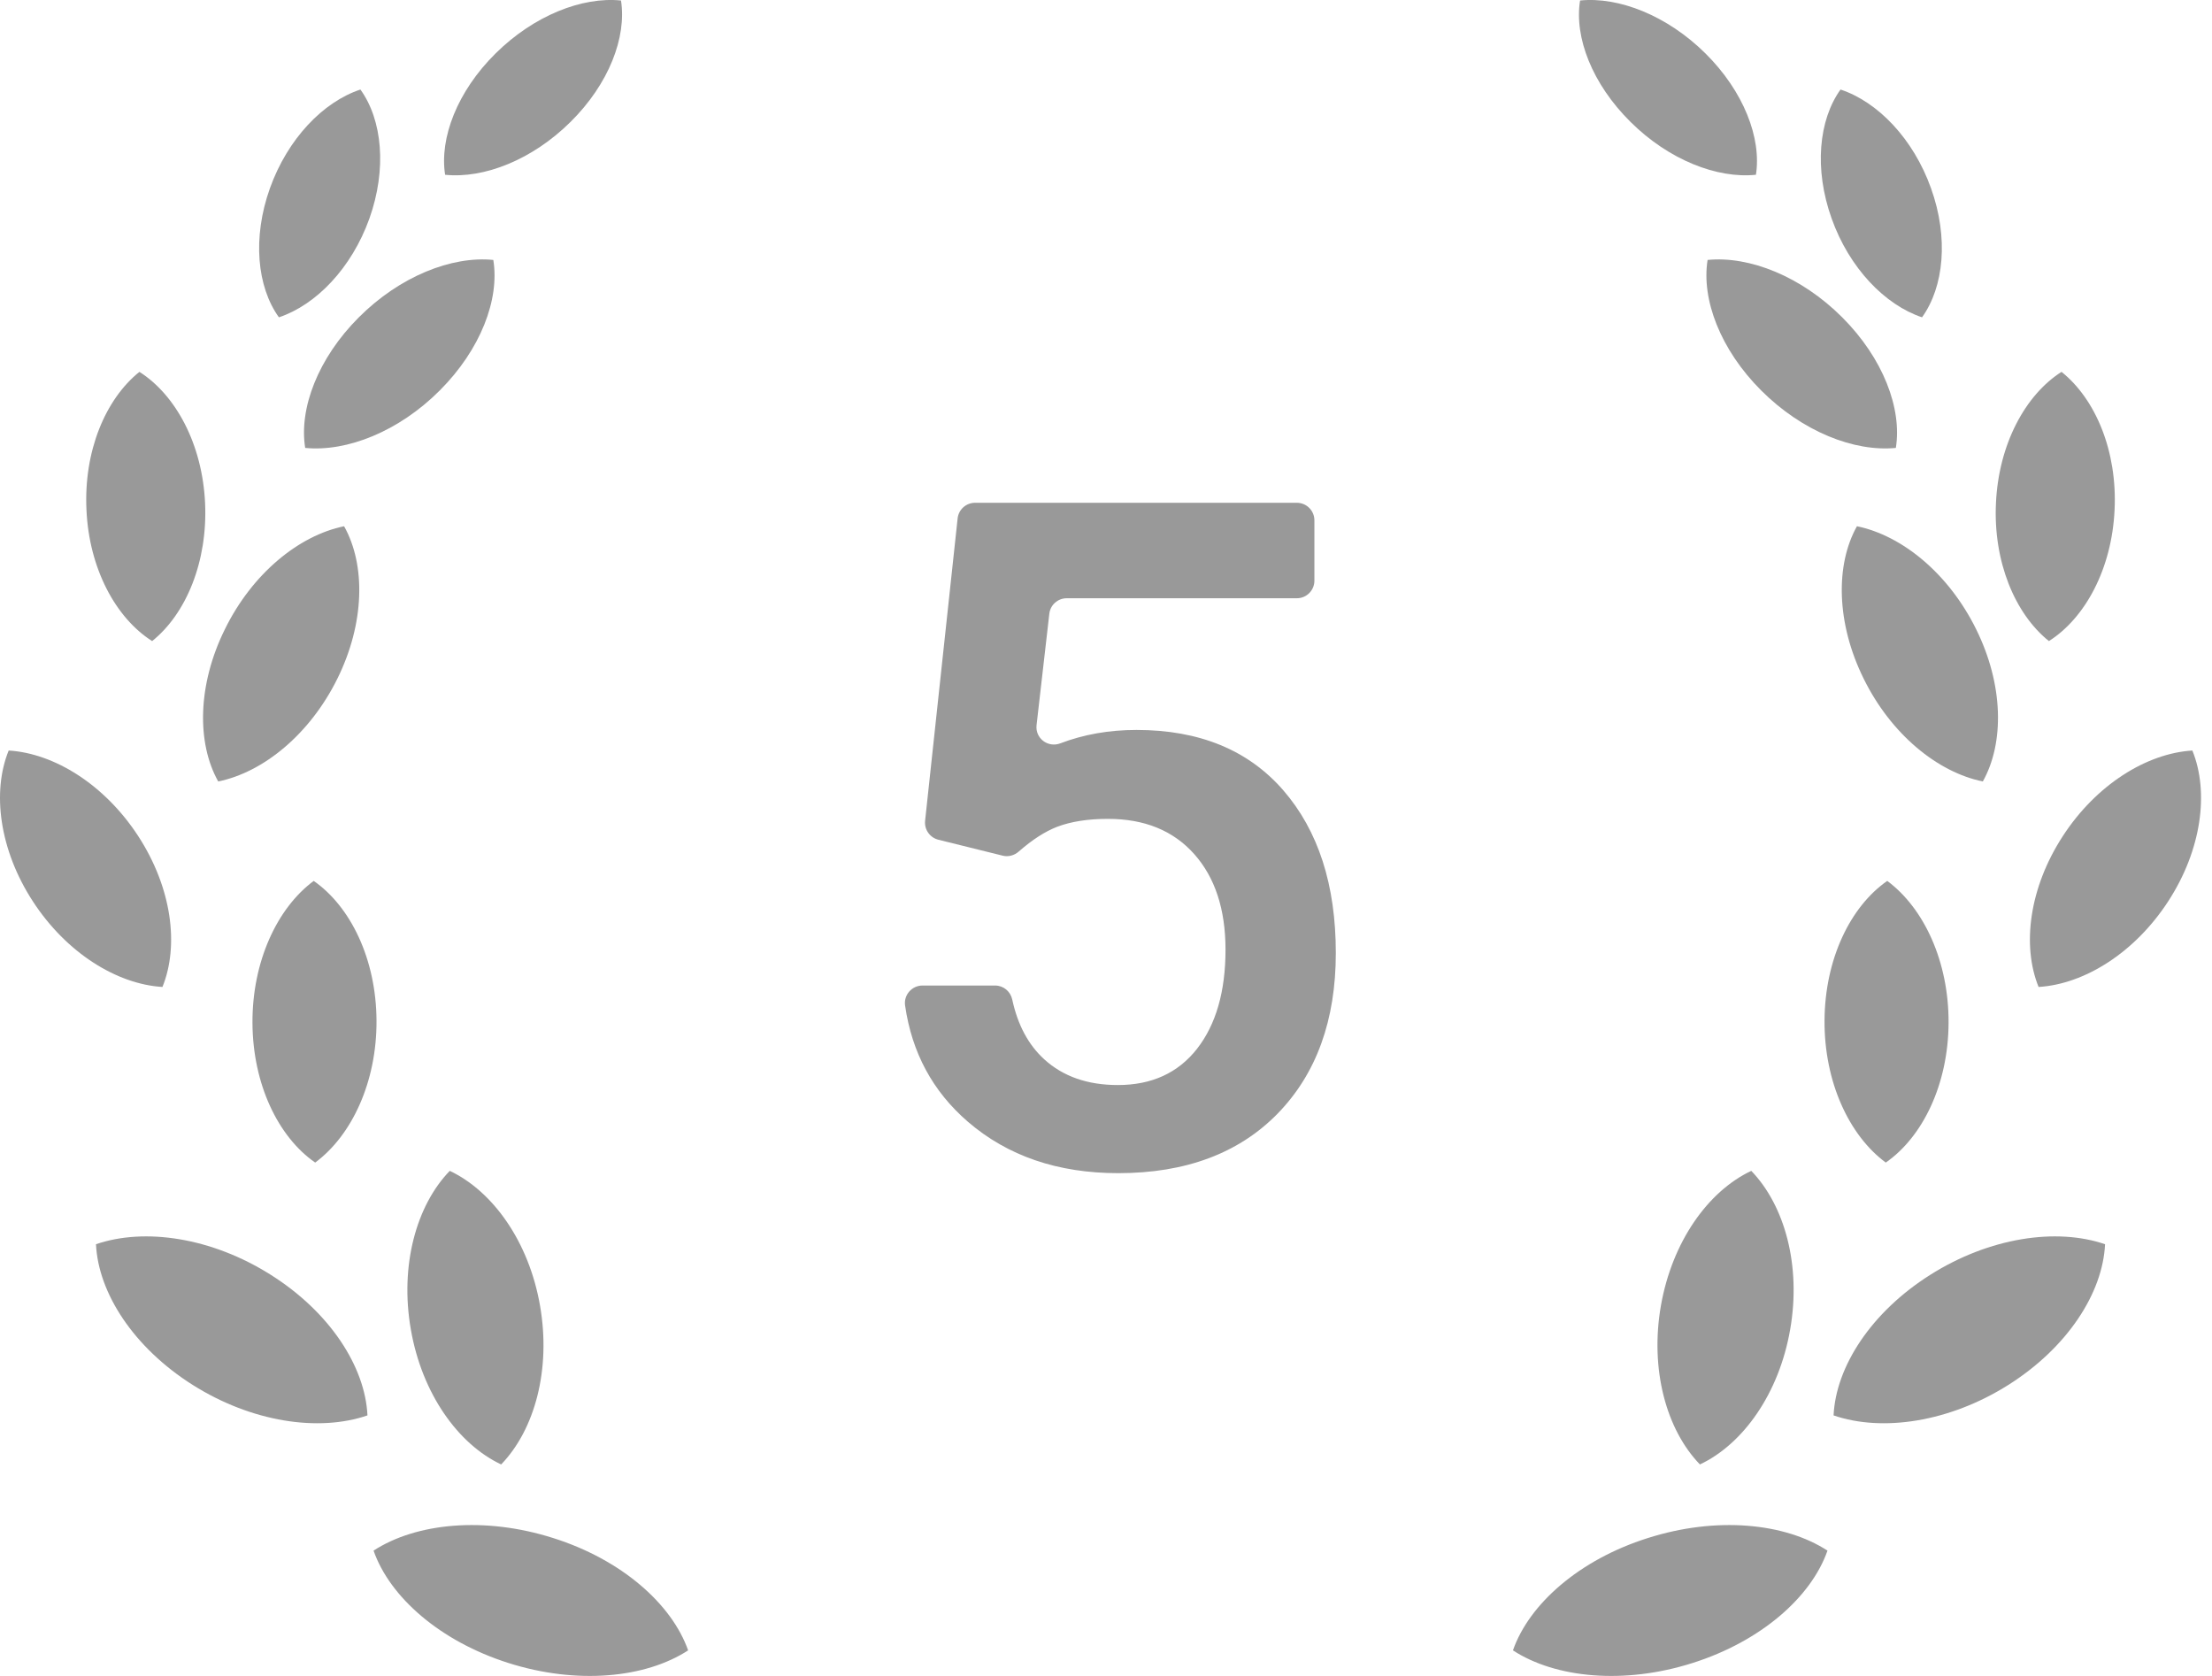
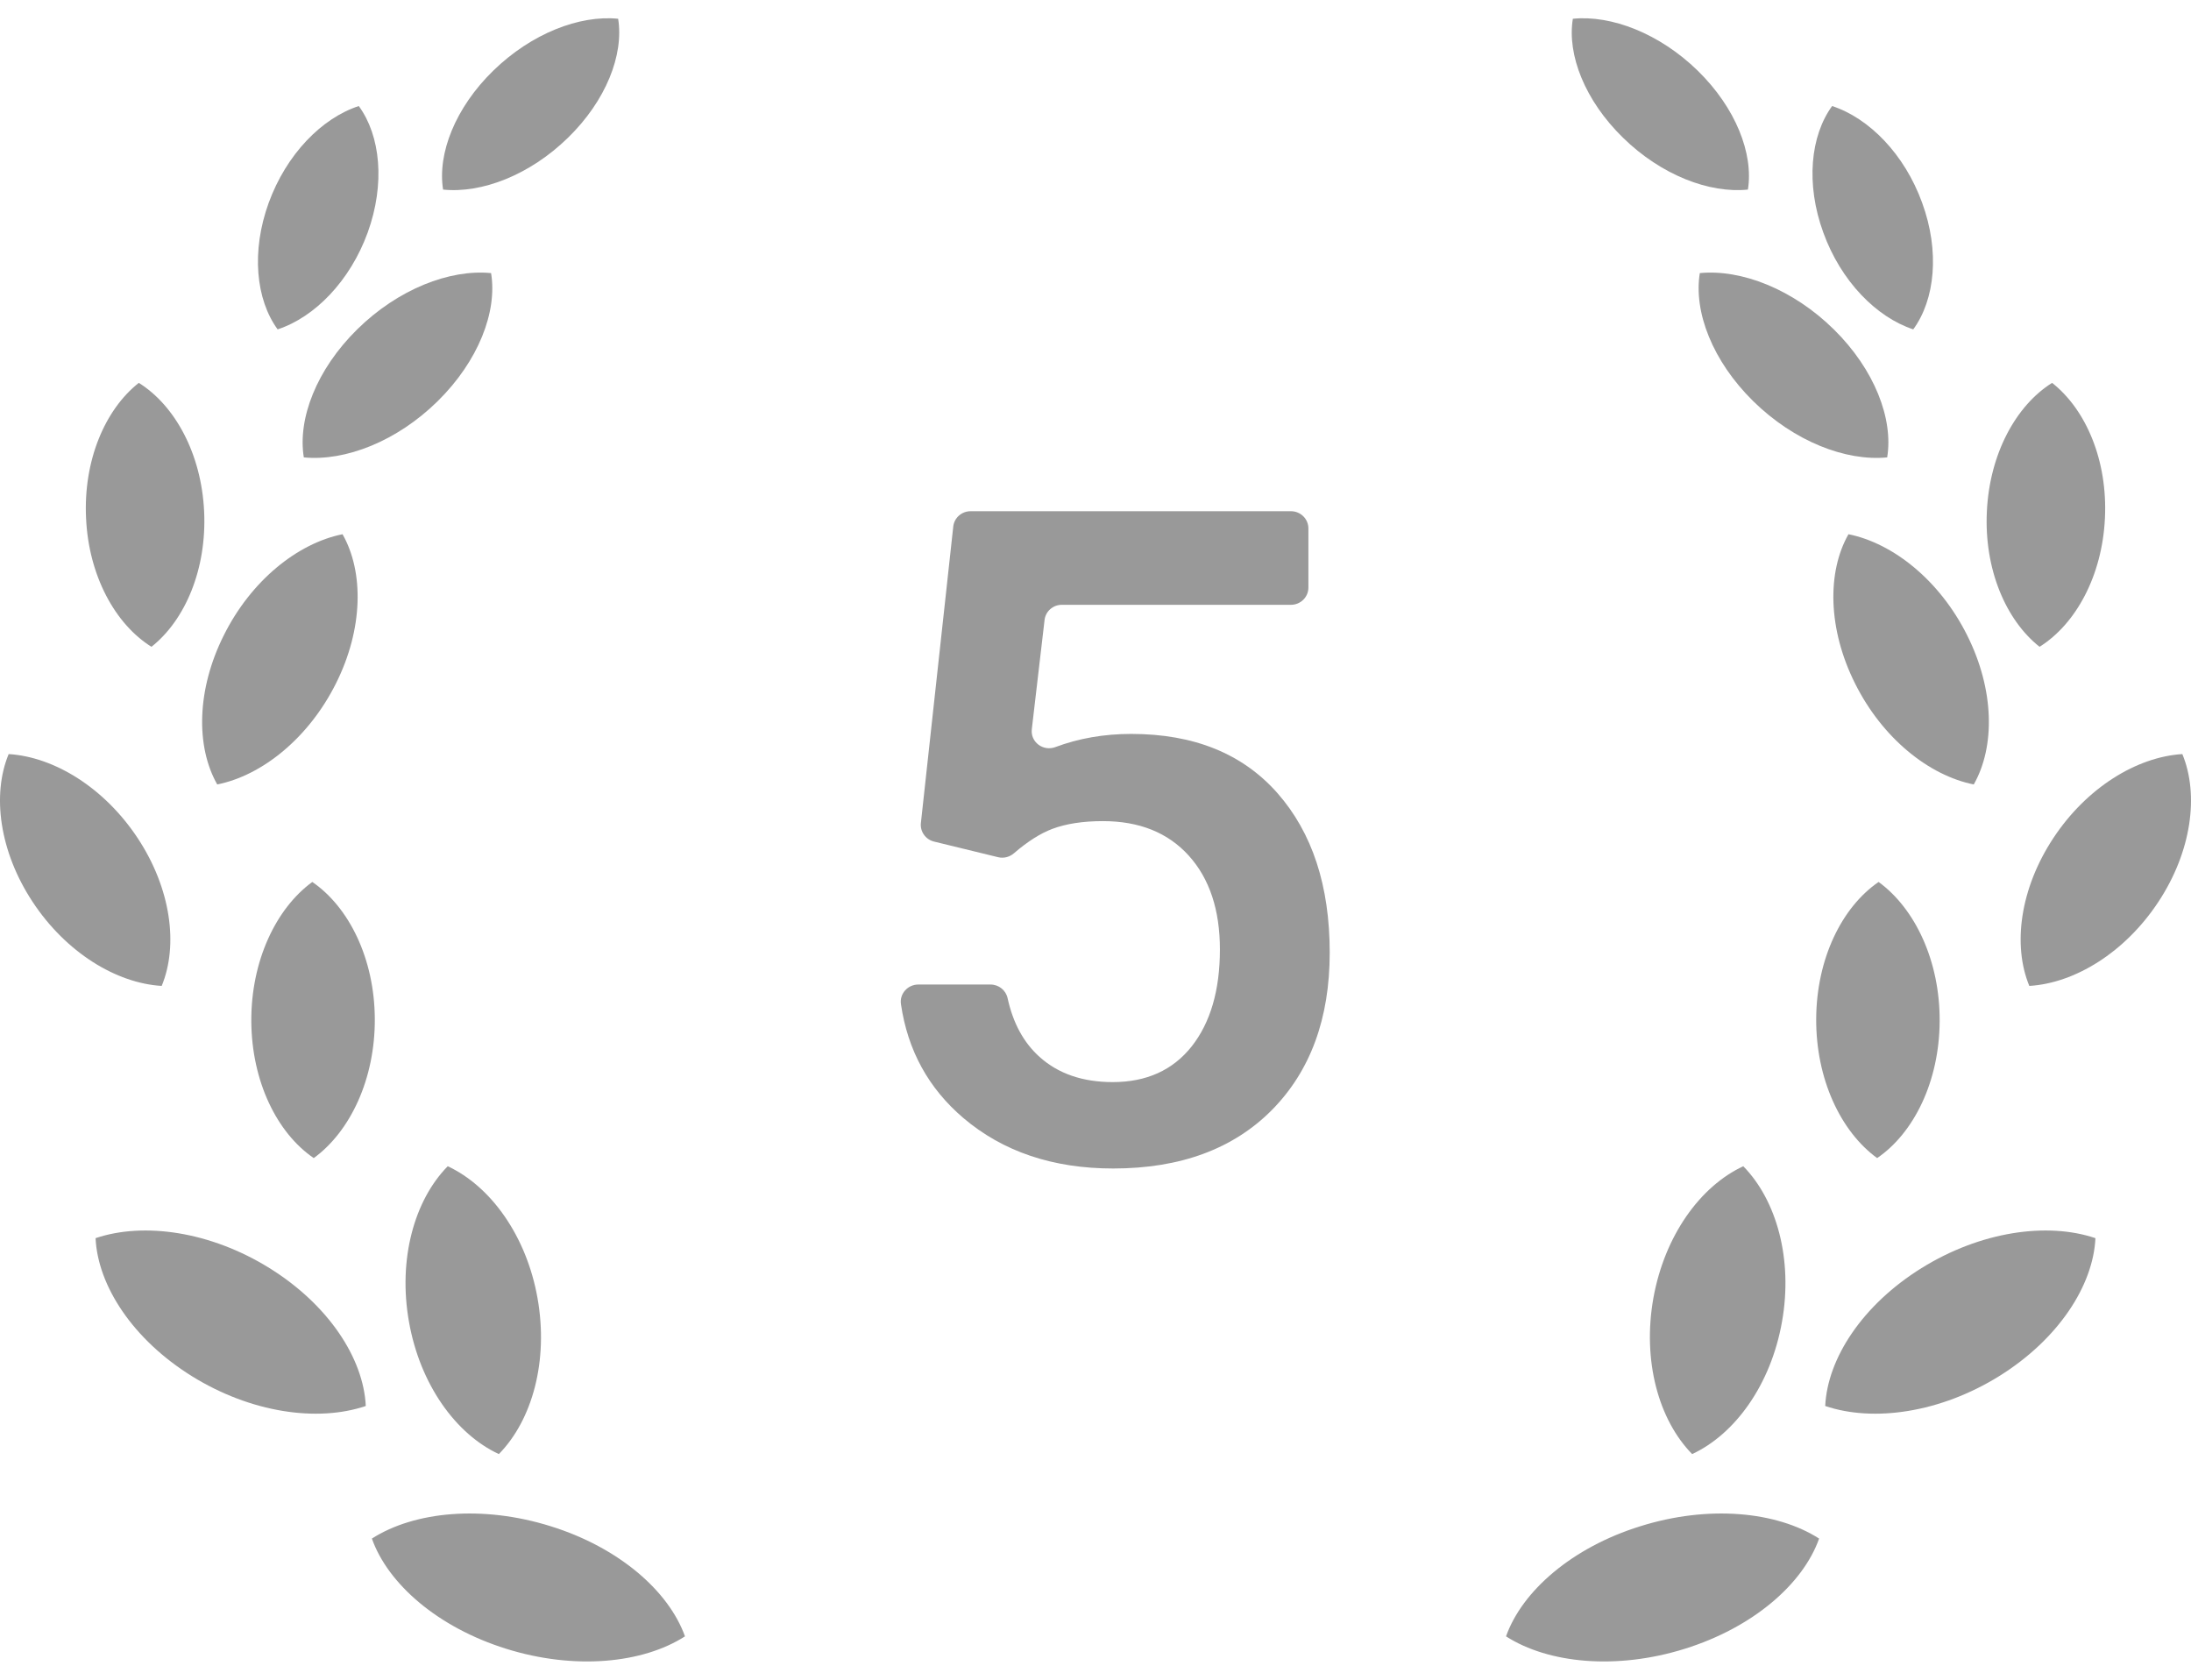
- <svg xmlns="http://www.w3.org/2000/svg" width="66" height="50" viewBox="0 0 66 50" fill="none">
-   <path d="M50.886 1.594C52.026 2.724 52.564 4.121 52.392 5.214C51.235 5.334 49.79 4.77 48.65 3.637C47.507 2.506 46.968 1.112 47.145 0.015C48.298 -0.103 49.743 0.462 50.886 1.594Z" fill="#999999" />
-   <path d="M52.551 11.651C51.329 10.431 50.761 8.93 50.95 7.755C52.196 7.631 53.745 8.245 54.966 9.467C56.188 10.688 56.756 12.19 56.567 13.363C55.322 13.486 53.776 12.874 52.551 11.651Z" fill="#999999" />
-   <path d="M54.916 2.671C56.025 3.038 57.088 4.136 57.616 5.616C58.147 7.095 58.001 8.56 57.348 9.467C56.242 9.096 55.18 8.002 54.652 6.522C54.121 5.041 54.266 3.576 54.916 2.671Z" fill="#999999" />
-   <path d="M61.51 11.094C62.528 11.908 63.178 13.462 63.093 15.213C63.012 16.959 62.224 18.434 61.134 19.126C60.119 18.312 59.47 16.754 59.554 15.007C59.635 13.258 60.424 11.786 61.51 11.094Z" fill="#999999" />
-   <path d="M59.162 23.314C57.812 23.04 56.421 21.904 55.606 20.246C54.787 18.59 54.76 16.852 55.406 15.7C56.753 15.976 58.143 17.111 58.962 18.771C59.781 20.425 59.808 22.162 59.162 23.314Z" fill="#999999" />
-   <path d="M60.826 29.445C60.322 28.205 60.549 26.481 61.547 24.947C62.545 23.409 64.05 22.475 65.414 22.391C65.918 23.629 65.692 25.356 64.693 26.89C63.695 28.426 62.19 29.362 60.826 29.445Z" fill="#999999" />
-   <path d="M58.14 30.521C58.13 32.349 57.369 33.919 56.266 34.684C55.169 33.873 54.428 32.273 54.439 30.445C54.449 28.617 55.207 27.048 56.31 26.281C57.406 27.092 58.15 28.692 58.14 30.521Z" fill="#999999" />
-   <path d="M53.413 39.667C53.082 41.574 52.01 43.083 50.721 43.69C49.719 42.655 49.225 40.858 49.557 38.952C49.892 37.047 50.961 35.541 52.253 34.931C53.251 35.964 53.748 37.762 53.413 39.667Z" fill="#999999" />
-   <path d="M59.923 41.318C58.16 42.43 56.161 42.726 54.709 42.227C54.777 40.772 55.833 39.143 57.595 38.032C59.358 36.918 61.357 36.622 62.809 37.12C62.741 38.575 61.686 40.205 59.923 41.318Z" fill="#999999" />
-   <path d="M50.501 49.614C48.46 50.262 46.417 50.066 45.142 49.237C45.625 47.853 47.124 46.53 49.167 45.886C51.208 45.236 53.251 45.432 54.527 46.261C54.043 47.647 52.544 48.966 50.501 49.614Z" fill="#999999" />
-   <path d="M15.172 49.614C13.129 48.966 11.63 47.647 11.146 46.261C12.422 45.432 14.462 45.236 16.506 45.886C18.546 46.53 20.044 47.853 20.532 49.237C19.256 50.066 17.213 50.262 15.172 49.614Z" fill="#999999" />
-   <path d="M5.75 41.318C3.988 40.205 2.932 38.575 2.864 37.12C4.316 36.622 6.315 36.918 8.078 38.032C9.841 39.143 10.896 40.772 10.964 42.227C9.512 42.726 7.513 42.43 5.75 41.318Z" fill="#999999" />
-   <path d="M13.42 34.931C14.709 35.541 15.782 37.047 16.113 38.952C16.445 40.858 15.954 42.655 14.953 43.69C13.664 43.083 12.591 41.574 12.259 39.667C11.925 37.762 12.419 35.964 13.42 34.931Z" fill="#999999" />
-   <path d="M11.234 30.445C11.245 32.273 10.5 33.873 9.404 34.684C8.301 33.919 7.543 32.349 7.533 30.521C7.523 28.692 8.267 27.092 9.36 26.281C10.463 27.048 11.224 28.617 11.234 30.445Z" fill="#999999" />
-   <path d="M0.98 26.89C-0.018 25.356 -0.245 23.629 0.259 22.391C1.623 22.475 3.125 23.409 4.126 24.947C5.124 26.481 5.351 28.205 4.847 29.445C3.483 29.362 1.978 28.426 0.98 26.89Z" fill="#999999" />
-   <path d="M4.16 11.094C5.249 11.786 6.038 13.258 6.119 15.007C6.2 16.754 5.554 18.312 4.539 19.126C3.45 18.434 2.658 16.959 2.58 15.213C2.495 13.462 3.145 11.908 4.16 11.094Z" fill="#999999" />
-   <path d="M10.267 15.7C10.913 16.852 10.886 18.59 10.067 20.246C9.248 21.904 7.858 23.04 6.511 23.314C5.865 22.162 5.892 20.425 6.711 18.771C7.526 17.111 8.917 15.976 10.267 15.7Z" fill="#999999" />
-   <path d="M9.106 13.363C8.917 12.19 9.485 10.688 10.707 9.467C11.928 8.245 13.477 7.631 14.719 7.755C14.912 8.931 14.34 10.431 13.119 11.651C11.898 12.874 10.348 13.486 9.106 13.363Z" fill="#999999" />
-   <path d="M8.054 5.616C8.585 4.136 9.644 3.038 10.754 2.671C11.407 3.577 11.549 5.041 11.021 6.522C10.49 8.002 9.431 9.096 8.322 9.467C7.669 8.56 7.526 7.095 8.054 5.616Z" fill="#999999" />
-   <path d="M14.787 1.594C15.93 0.462 17.372 -0.103 18.529 0.015C18.701 1.112 18.167 2.506 17.023 3.637C15.88 4.771 14.438 5.334 13.281 5.214C13.109 4.121 13.643 2.724 14.787 1.594Z" fill="#999999" />
-   <path d="M27.602 24.491L28.573 15.466C28.602 15.2 28.826 15 29.094 15H38.694C38.984 15 39.218 15.234 39.218 15.524V17.324C39.218 17.613 38.984 17.848 38.694 17.848H31.828C31.562 17.848 31.338 18.048 31.309 18.311L30.928 21.633C30.883 22.025 31.267 22.317 31.636 22.177C32.333 21.911 33.093 21.777 33.909 21.777C35.787 21.777 37.247 22.377 38.292 23.58C39.334 24.783 39.857 26.399 39.857 28.431C39.857 30.436 39.278 32.034 38.123 33.221C36.966 34.405 35.379 35 33.367 35C31.559 35 30.062 34.487 28.876 33.463C27.831 32.56 27.208 31.407 27.005 29.997C26.96 29.683 27.208 29.402 27.526 29.402H29.691C29.939 29.402 30.149 29.576 30.202 29.818C30.365 30.576 30.683 31.171 31.159 31.605C31.72 32.115 32.451 32.371 33.354 32.371C34.364 32.371 35.153 32.01 35.719 31.286C36.282 30.563 36.566 29.578 36.566 28.333C36.566 27.133 36.255 26.18 35.632 25.48C35.008 24.78 34.151 24.43 33.059 24.43C32.462 24.43 31.957 24.509 31.541 24.667C31.186 24.804 30.802 25.049 30.394 25.407C30.262 25.522 30.086 25.57 29.918 25.528L28.005 25.054C27.881 25.025 27.772 24.952 27.698 24.848C27.623 24.745 27.59 24.617 27.602 24.491Z" fill="#999999" />
+ <svg xmlns="http://www.w3.org/2000/svg" width="60" height="46" viewBox="0 0 60 46" fill="none">
+   <path d="M46.49 1.934C47.532 2.951 48.024 4.209 47.866 5.192C46.809 5.301 45.489 4.793 44.447 3.773C43.403 2.755 42.911 1.5 43.072 0.514C44.126 0.407 45.446 0.916 46.49 1.934Z" fill="#999999" />
+   <path d="M48.011 10.986C46.895 9.888 46.376 8.537 46.549 7.479C47.687 7.368 49.102 7.921 50.218 9.02C51.334 10.119 51.853 11.471 51.68 12.526C50.543 12.637 49.13 12.086 48.011 10.986Z" fill="#999999" />
+   <path d="M50.172 2.904C51.186 3.235 52.156 4.223 52.638 5.555C53.124 6.885 52.991 8.204 52.394 9.02C51.383 8.686 50.413 7.701 49.931 6.369C49.445 5.037 49.578 3.719 50.172 2.904Z" fill="#999999" />
+   <path d="M56.196 10.485C57.127 11.217 57.72 12.616 57.643 14.192C57.569 15.763 56.848 17.09 55.853 17.713C54.926 16.981 54.332 15.579 54.41 14.006C54.484 12.432 55.204 11.107 56.196 10.485Z" fill="#999999" />
+   <path d="M54.051 21.483C52.818 21.236 51.547 20.213 50.802 18.721C50.054 17.231 50.03 15.667 50.62 14.63C51.85 14.879 53.121 15.9 53.868 17.394C54.617 18.883 54.641 20.446 54.051 21.483Z" fill="#999999" />
+   <path d="M55.572 27C55.111 25.884 55.318 24.333 56.23 22.952C57.142 21.568 58.517 20.728 59.763 20.651C60.224 21.766 60.017 23.32 59.105 24.701C58.193 26.084 56.817 26.926 55.572 27Z" fill="#999999" />
+   <path d="M53.117 27.969C53.108 29.614 52.413 31.027 51.405 31.715C50.404 30.986 49.727 29.546 49.736 27.9C49.745 26.256 50.438 24.843 51.445 24.153C52.447 24.883 53.127 26.323 53.117 27.969Z" fill="#999999" />
+   <path d="M48.799 36.2C48.496 37.916 47.517 39.274 46.339 39.821C45.424 38.889 44.973 37.272 45.276 35.557C45.582 33.842 46.559 32.487 47.739 31.938C48.651 32.868 49.105 34.486 48.799 36.2Z" fill="#999999" />
+   <path d="M54.746 37.687C53.136 38.687 51.309 38.953 49.983 38.504C50.045 37.195 51.01 35.729 52.62 34.728C54.23 33.727 56.057 33.46 57.383 33.908C57.321 35.217 56.357 36.685 54.746 37.687Z" fill="#999999" />
+   <path d="M46.138 45.153C44.274 45.736 42.407 45.559 41.242 44.813C41.684 43.568 43.053 42.377 44.92 41.797C46.784 41.212 48.651 41.389 49.816 42.135C49.374 43.382 48.005 44.57 46.138 45.153Z" fill="#999999" />
+   <path d="M13.862 45.153C11.995 44.57 10.626 43.382 10.184 42.135C11.349 41.389 13.213 41.212 15.08 41.797C16.944 42.377 18.313 43.568 18.758 44.813C17.593 45.559 15.726 45.736 13.862 45.153Z" fill="#999999" />
+   <path d="M5.254 37.687C3.643 36.685 2.679 35.217 2.617 33.908C3.943 33.46 5.77 33.727 7.38 34.728C8.991 35.729 9.955 37.195 10.017 38.504C8.691 38.953 6.864 38.687 5.254 37.687Z" fill="#999999" />
+   <path d="M12.261 31.938C13.438 32.487 14.418 33.842 14.721 35.556C15.024 37.272 14.576 38.889 13.661 39.821C12.483 39.274 11.503 37.916 11.2 36.2C10.895 34.486 11.346 32.868 12.261 31.938Z" fill="#999999" />
+   <path d="M10.264 27.9C10.273 29.546 9.593 30.986 8.592 31.715C7.584 31.027 6.892 29.614 6.882 27.969C6.873 26.323 7.553 24.883 8.552 24.153C9.559 24.843 10.255 26.256 10.264 27.9Z" fill="#999999" />
+   <path d="M0.895 24.701C-0.017 23.32 -0.224 21.766 0.237 20.651C1.482 20.728 2.855 21.568 3.77 22.952C4.682 24.333 4.889 25.884 4.428 27C3.182 26.926 1.807 26.084 0.895 24.701Z" fill="#999999" />
+   <path d="M3.801 10.485C4.796 11.107 5.516 12.432 5.59 14.006C5.665 15.579 5.074 16.981 4.147 17.713C3.152 17.091 2.428 15.763 2.357 14.192C2.28 12.616 2.873 11.217 3.801 10.485Z" fill="#999999" />
+   <path d="M9.38 14.63C9.97 15.667 9.946 17.231 9.198 18.721C8.45 20.213 7.179 21.236 5.949 21.483C5.359 20.446 5.383 18.883 6.131 17.394C6.876 15.9 8.147 14.879 9.38 14.63Z" fill="#999999" />
+   <path d="M8.32 12.526C8.147 11.471 8.666 10.119 9.782 9.02C10.898 7.921 12.313 7.368 13.448 7.479C13.624 8.537 13.101 9.888 11.986 10.986C10.87 12.086 9.454 12.637 8.32 12.526Z" fill="#999999" />
+   <path d="M7.358 5.555C7.844 4.223 8.811 3.235 9.825 2.904C10.422 3.719 10.551 5.037 10.069 6.369C9.584 7.701 8.616 8.687 7.603 9.02C7.006 8.204 6.876 6.885 7.358 5.555Z" fill="#999999" />
+   <path d="M13.509 1.934C14.554 0.916 15.871 0.407 16.928 0.514C17.086 1.5 16.598 2.755 15.553 3.773C14.508 4.794 13.191 5.301 12.134 5.192C11.976 4.209 12.465 2.951 13.509 1.934Z" fill="#999999" />
+   <path d="M25.218 22.542L26.105 14.419C26.131 14.18 26.336 14 26.581 14H35.352C35.616 14 35.83 14.211 35.83 14.471V16.092C35.83 16.352 35.616 16.563 35.352 16.563H29.078C28.835 16.563 28.631 16.743 28.605 16.98L28.256 19.969C28.215 20.322 28.566 20.585 28.903 20.459C29.54 20.22 30.234 20.099 30.979 20.099C32.696 20.099 34.03 20.64 34.984 21.722C35.936 22.805 36.414 24.259 36.414 26.088C36.414 27.893 35.885 29.33 34.83 30.399C33.772 31.465 32.323 32 30.484 32C28.833 32 27.465 31.538 26.381 30.617C25.427 29.804 24.857 28.767 24.672 27.497C24.631 27.215 24.857 26.962 25.148 26.962H27.126C27.352 26.962 27.545 27.118 27.593 27.336C27.742 28.018 28.032 28.553 28.468 28.944C28.98 29.404 29.648 29.634 30.472 29.634C31.395 29.634 32.116 29.309 32.633 28.658C33.147 28.006 33.407 27.12 33.407 26C33.407 24.92 33.123 24.062 32.554 23.432C31.984 22.802 31.201 22.487 30.203 22.487C29.657 22.487 29.196 22.558 28.816 22.7C28.492 22.823 28.141 23.044 27.768 23.366C27.648 23.47 27.487 23.513 27.333 23.475L25.586 23.049C25.472 23.023 25.372 22.957 25.305 22.863C25.237 22.77 25.206 22.656 25.218 22.542Z" fill="#999999" />
</svg>
